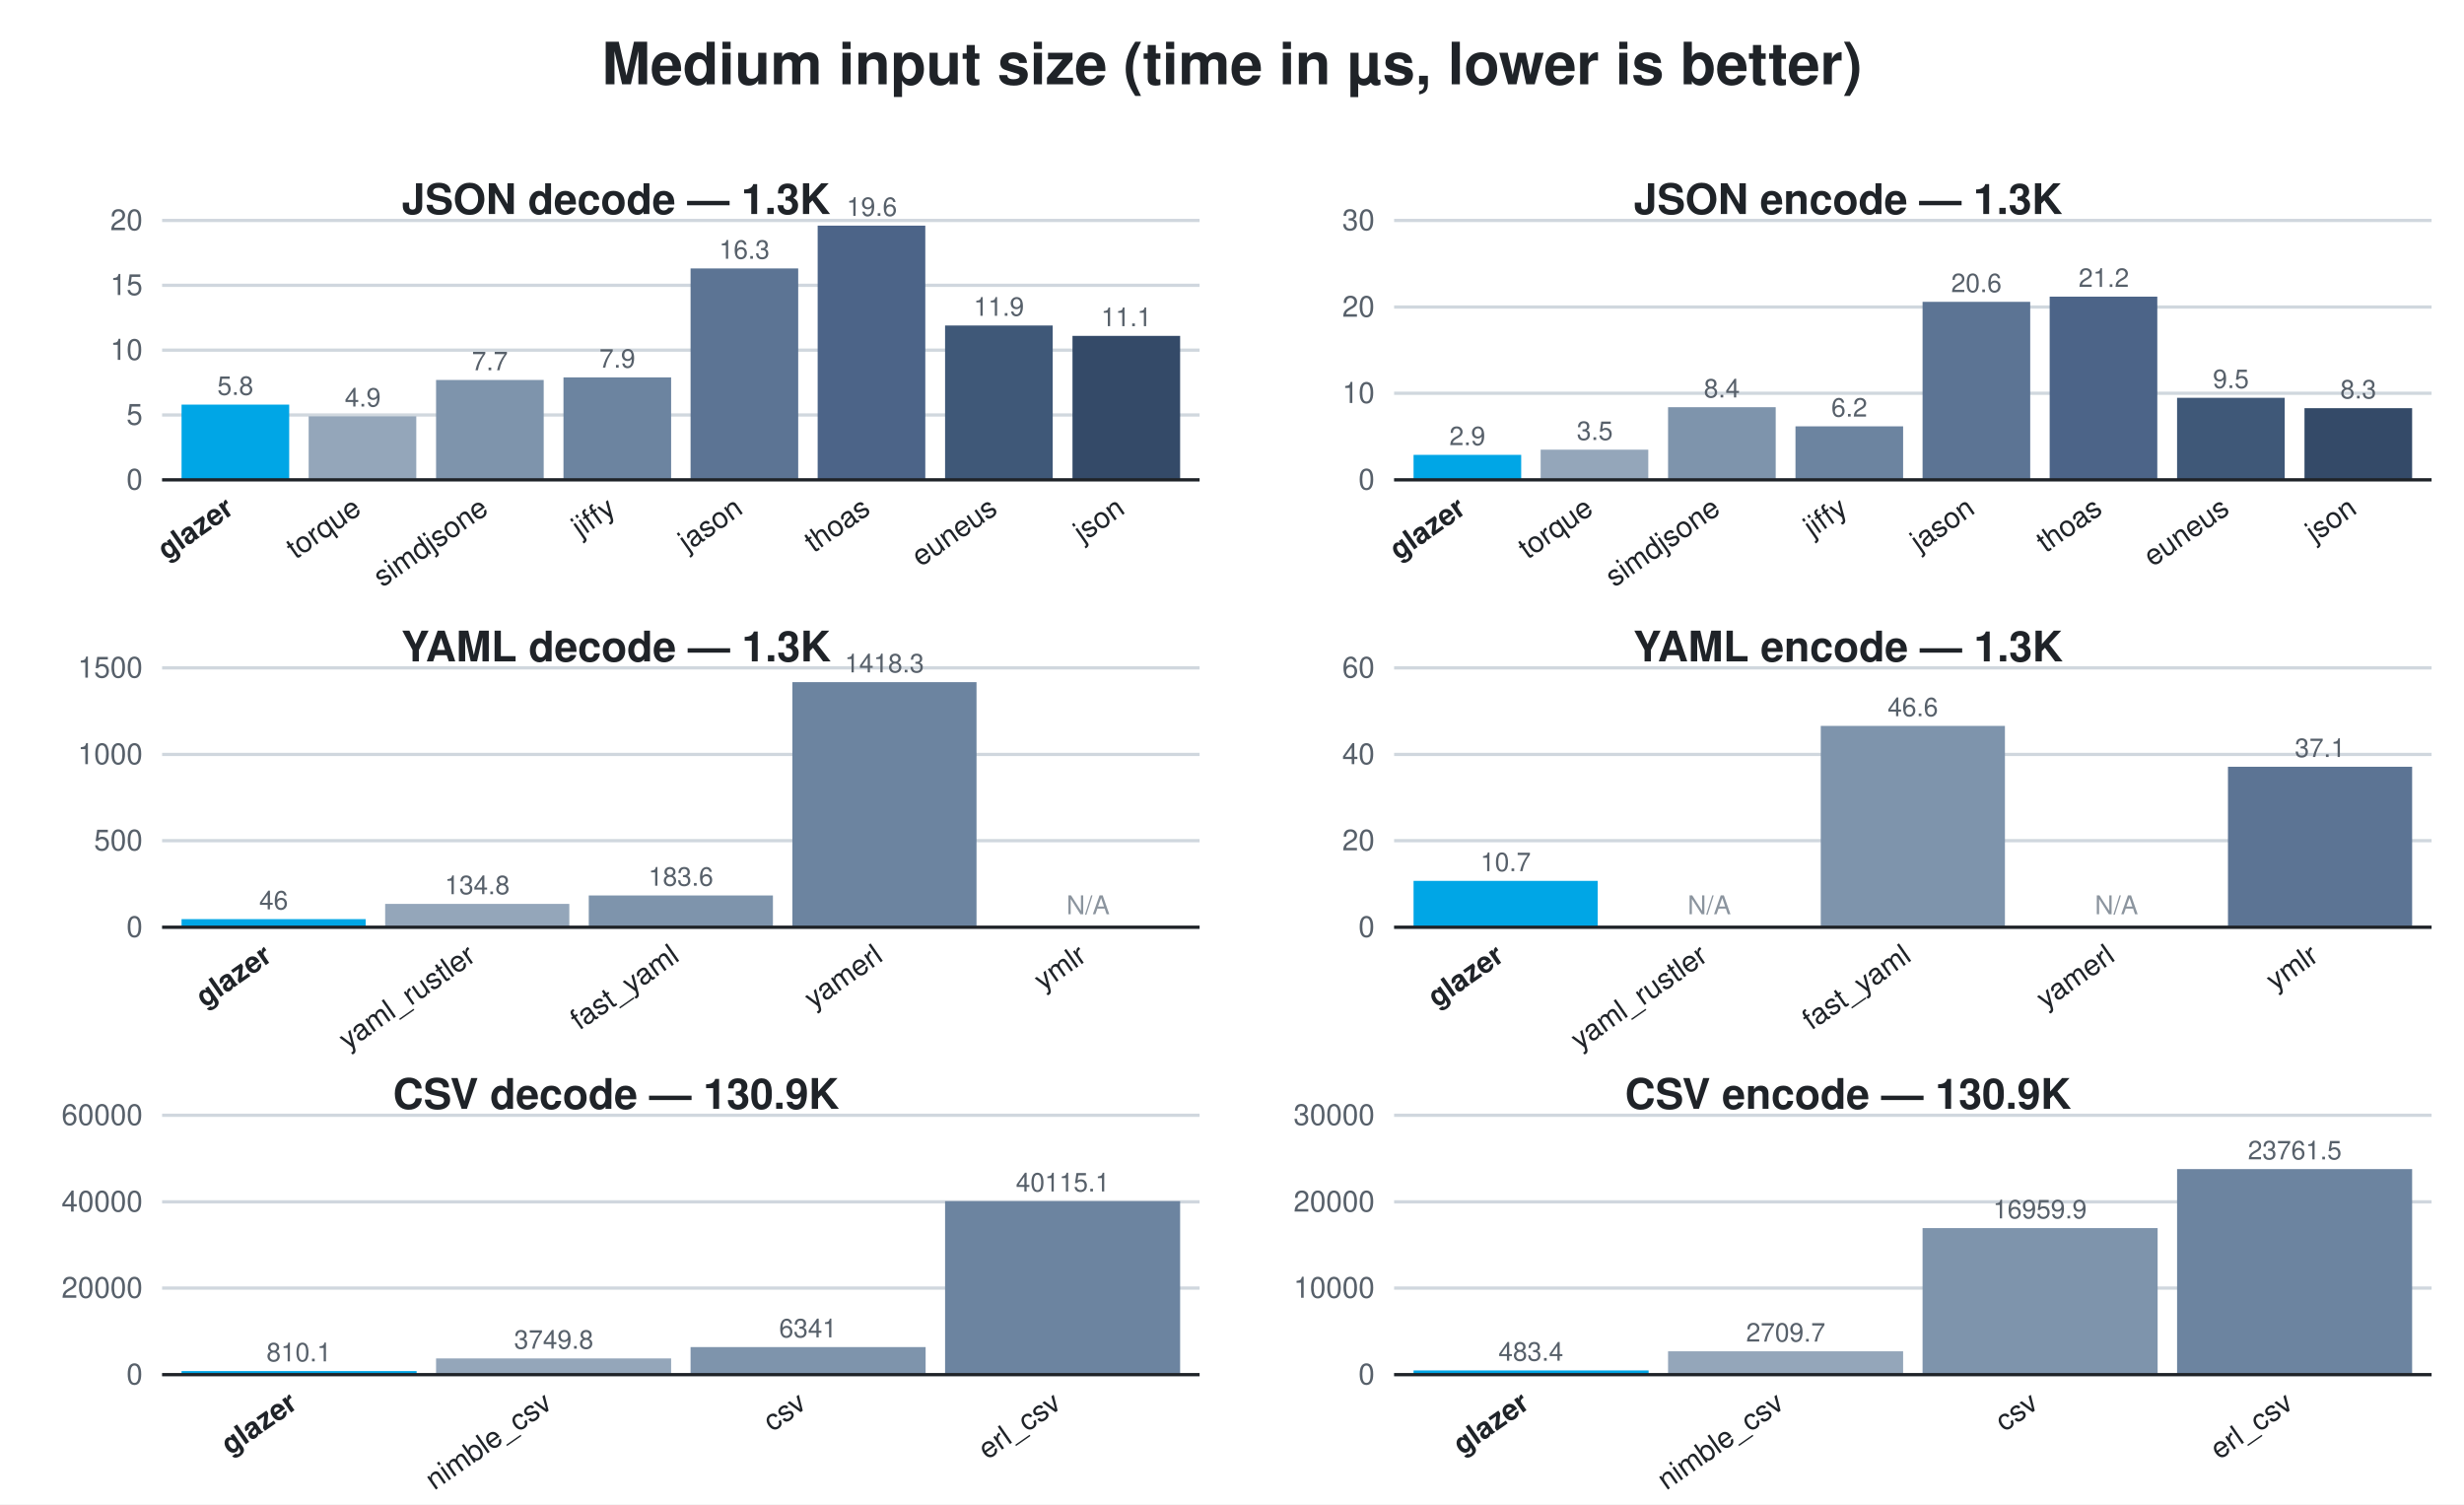
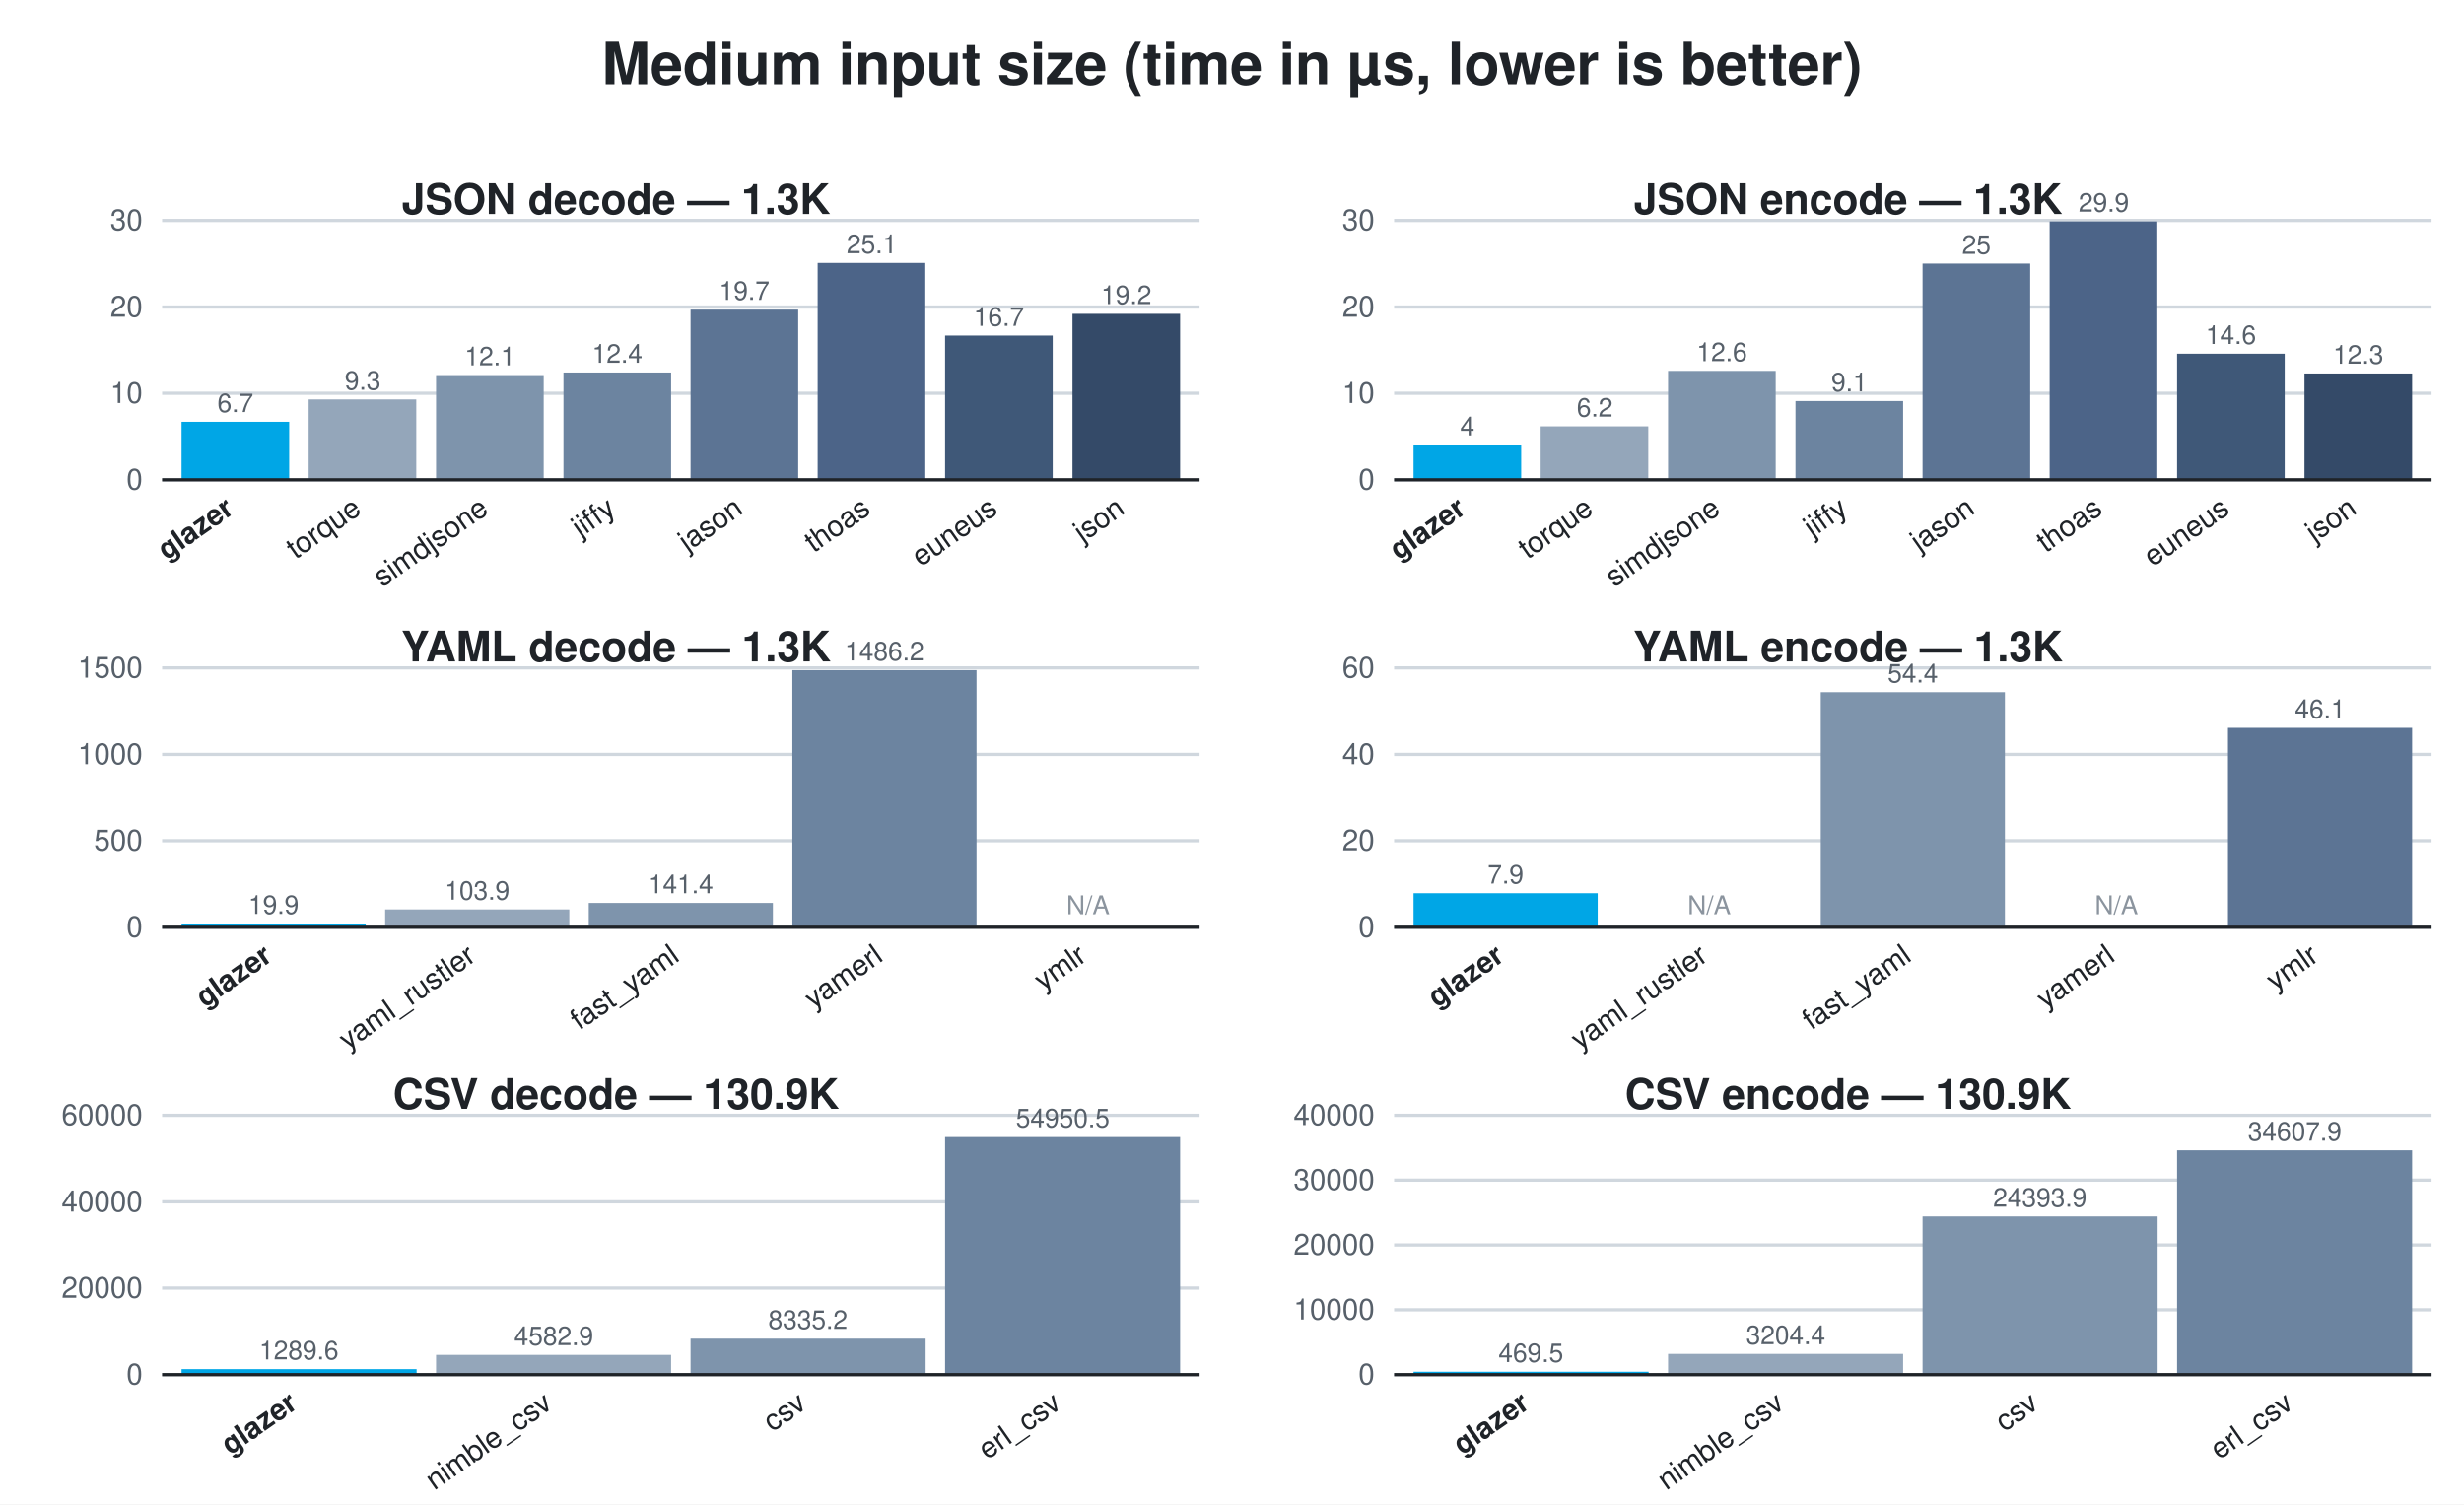
<svg xmlns="http://www.w3.org/2000/svg" width="760" height="464" viewBox="0 0 760 464" font-family="Helvetica, Arial, sans-serif">
  <style>
    .bg     { fill: #ffffff; }
    .fg     { fill: #1f2328; }
    .muted  { fill: #57606a; }
    .faint  { fill: #8b949e; }
    .grid   { stroke: #d0d7de; }
    .axis   { stroke: #1f2328; }
    .bar-0 { fill: #aab8c8; }
    .bar-1 { fill: #94a6ba; }
    .bar-2 { fill: #7e94ac; }
    .bar-3 { fill: #6c84a0; }
    .bar-4 { fill: #5c7494; }
    .bar-5 { fill: #4c6488; }
    .bar-6 { fill: #3f5878; }
    .bar-7 { fill: #344a68; }
    .bar-8 { fill: #2a3c58; }
    .bar-9 { fill: #1f2e48; }
    .bar-glazer { fill: #00a6e6; }
    @media (prefers-color-scheme: dark) {
      .bg     { fill: #0d1117; }
      .fg     { fill: #e6edf3; }
      .muted  { fill: #c9d1d9; }
      .faint  { fill: #8b949e; }
      .grid   { stroke: #30363d; }
      .axis   { stroke: #e6edf3; }
      .bar-0 { fill: #9aacc0; }
      .bar-1 { fill: #8398b0; }
      .bar-2 { fill: #6e84a0; }
      .bar-3 { fill: #5c7290; }
      .bar-4 { fill: #4c6080; }
      .bar-5 { fill: #3e5070; }
      .bar-6 { fill: #324060; }
      .bar-7 { fill: #283450; }
      .bar-8 { fill: #1f2840; }
      .bar-9 { fill: #161c30; }
      .bar-glazer { fill: #00b5fe; }
    }
  </style>
  <rect width="760" height="464" class="bg" />
  <text x="380.0" y="26" text-anchor="middle" font-size="18" font-weight="bold" class="fg">Medium input size (time in µs, lower is better)</text>
  <text x="190.0" y="66.0" text-anchor="middle" font-size="13" font-weight="bold" class="fg">JSON decode — 1.3K</text>
  <line x1="50.0" y1="148.0" x2="370.0" y2="148.0" class="grid" stroke-width="1" />
  <text x="44.0" y="151.0" text-anchor="end" font-size="9" class="muted">0</text>
-   <line x1="50.0" y1="128.0" x2="370.0" y2="128.0" class="grid" stroke-width="1" />
-   <text x="44.0" y="131.0" text-anchor="end" font-size="9" class="muted">5</text>
-   <line x1="50.0" y1="108.0" x2="370.0" y2="108.0" class="grid" stroke-width="1" />
-   <text x="44.0" y="111.0" text-anchor="end" font-size="9" class="muted">10</text>
-   <line x1="50.0" y1="88.0" x2="370.0" y2="88.0" class="grid" stroke-width="1" />
-   <text x="44.0" y="91.0" text-anchor="end" font-size="9" class="muted">15</text>
+   <line x1="50.0" y1="121.3" x2="370.0" y2="121.3" class="grid" stroke-width="1" />
+   <text x="44.0" y="124.3" text-anchor="end" font-size="9" class="muted">10</text>
+   <line x1="50.0" y1="94.7" x2="370.0" y2="94.7" class="grid" stroke-width="1" />
+   <text x="44.0" y="97.7" text-anchor="end" font-size="9" class="muted">20</text>
  <line x1="50.0" y1="68.0" x2="370.0" y2="68.0" class="grid" stroke-width="1" />
-   <text x="44.0" y="71.0" text-anchor="end" font-size="9" class="muted">20</text>
-   <rect x="56.0" y="124.8" width="33.2" height="23.2" class="bar-glazer" />
-   <text x="72.6" y="121.8" text-anchor="middle" font-size="8" class="muted">5.8</text>
+   <text x="44.0" y="71.0" text-anchor="end" font-size="9" class="muted">30</text>
+   <rect x="56.0" y="130.1" width="33.2" height="17.9" class="bar-glazer" />
+   <text x="72.6" y="127.1" text-anchor="middle" font-size="8" class="muted">6.7</text>
  <text x="72.6" y="158.0" text-anchor="end" font-size="9" class="fg" font-weight="bold" transform="rotate(-35 72.6,158.0)">glazer</text>
-   <rect x="95.2" y="128.4" width="33.2" height="19.6" class="bar-1" />
-   <text x="111.9" y="125.4" text-anchor="middle" font-size="8" class="muted">4.9</text>
+   <rect x="95.2" y="123.2" width="33.2" height="24.8" class="bar-1" />
+   <text x="111.9" y="120.2" text-anchor="middle" font-size="8" class="muted">9.3</text>
  <text x="111.9" y="158.0" text-anchor="end" font-size="9" class="fg" transform="rotate(-35 111.9,158.0)">torque</text>
-   <rect x="134.5" y="117.2" width="33.2" height="30.8" class="bar-2" />
-   <text x="151.1" y="114.2" text-anchor="middle" font-size="8" class="muted">7.7</text>
+   <rect x="134.5" y="115.7" width="33.2" height="32.3" class="bar-2" />
+   <text x="151.1" y="112.7" text-anchor="middle" font-size="8" class="muted">12.1</text>
  <text x="151.1" y="158.0" text-anchor="end" font-size="9" class="fg" transform="rotate(-35 151.1,158.0)">simdjsone</text>
-   <rect x="173.8" y="116.4" width="33.2" height="31.6" class="bar-3" />
-   <text x="190.4" y="113.4" text-anchor="middle" font-size="8" class="muted">7.9</text>
+   <rect x="173.8" y="114.9" width="33.2" height="33.1" class="bar-3" />
+   <text x="190.4" y="111.9" text-anchor="middle" font-size="8" class="muted">12.4</text>
  <text x="190.4" y="158.0" text-anchor="end" font-size="9" class="fg" transform="rotate(-35 190.4,158.0)">jiffy</text>
-   <rect x="213.0" y="82.8" width="33.2" height="65.2" class="bar-4" />
-   <text x="229.6" y="79.8" text-anchor="middle" font-size="8" class="muted">16.3</text>
+   <rect x="213.0" y="95.5" width="33.2" height="52.5" class="bar-4" />
+   <text x="229.6" y="92.5" text-anchor="middle" font-size="8" class="muted">19.7</text>
  <text x="229.6" y="158.0" text-anchor="end" font-size="9" class="fg" transform="rotate(-35 229.6,158.0)">jason</text>
-   <rect x="252.2" y="69.6" width="33.2" height="78.4" class="bar-5" />
-   <text x="268.9" y="66.6" text-anchor="middle" font-size="8" class="muted">19.6</text>
+   <rect x="252.2" y="81.1" width="33.2" height="66.9" class="bar-5" />
+   <text x="268.9" y="78.1" text-anchor="middle" font-size="8" class="muted">25.1</text>
  <text x="268.9" y="158.0" text-anchor="end" font-size="9" class="fg" transform="rotate(-35 268.9,158.0)">thoas</text>
-   <rect x="291.5" y="100.4" width="33.2" height="47.6" class="bar-6" />
-   <text x="308.1" y="97.4" text-anchor="middle" font-size="8" class="muted">11.9</text>
+   <rect x="291.5" y="103.5" width="33.2" height="44.5" class="bar-6" />
+   <text x="308.1" y="100.5" text-anchor="middle" font-size="8" class="muted">16.7</text>
  <text x="308.1" y="158.0" text-anchor="end" font-size="9" class="fg" transform="rotate(-35 308.1,158.0)">euneus</text>
-   <rect x="330.8" y="103.6" width="33.2" height="44.4" class="bar-7" />
-   <text x="347.4" y="100.6" text-anchor="middle" font-size="8" class="muted">11.1</text>
+   <rect x="330.8" y="96.8" width="33.2" height="51.2" class="bar-7" />
+   <text x="347.4" y="93.8" text-anchor="middle" font-size="8" class="muted">19.2</text>
  <text x="347.4" y="158.0" text-anchor="end" font-size="9" class="fg" transform="rotate(-35 347.4,158.0)">json</text>
  <line x1="50.0" y1="148.0" x2="370.0" y2="148.0" class="axis" stroke-width="1" />
  <text x="570.0" y="66.0" text-anchor="middle" font-size="13" font-weight="bold" class="fg">JSON encode — 1.3K</text>
  <line x1="430.0" y1="148.0" x2="750.0" y2="148.0" class="grid" stroke-width="1" />
  <text x="424.0" y="151.0" text-anchor="end" font-size="9" class="muted">0</text>
  <line x1="430.0" y1="121.3" x2="750.0" y2="121.3" class="grid" stroke-width="1" />
  <text x="424.0" y="124.3" text-anchor="end" font-size="9" class="muted">10</text>
  <line x1="430.0" y1="94.7" x2="750.0" y2="94.7" class="grid" stroke-width="1" />
  <text x="424.0" y="97.7" text-anchor="end" font-size="9" class="muted">20</text>
  <line x1="430.0" y1="68.0" x2="750.0" y2="68.0" class="grid" stroke-width="1" />
  <text x="424.0" y="71.0" text-anchor="end" font-size="9" class="muted">30</text>
-   <rect x="436.0" y="140.3" width="33.2" height="7.7" class="bar-glazer" />
-   <text x="452.6" y="137.3" text-anchor="middle" font-size="8" class="muted">2.9</text>
+   <rect x="436.0" y="137.3" width="33.2" height="10.7" class="bar-glazer" />
+   <text x="452.6" y="134.3" text-anchor="middle" font-size="8" class="muted">4</text>
  <text x="452.6" y="158.0" text-anchor="end" font-size="9" class="fg" font-weight="bold" transform="rotate(-35 452.6,158.0)">glazer</text>
-   <rect x="475.2" y="138.7" width="33.2" height="9.3" class="bar-1" />
-   <text x="491.9" y="135.7" text-anchor="middle" font-size="8" class="muted">3.5</text>
+   <rect x="475.2" y="131.5" width="33.2" height="16.5" class="bar-1" />
+   <text x="491.9" y="128.5" text-anchor="middle" font-size="8" class="muted">6.2</text>
  <text x="491.9" y="158.0" text-anchor="end" font-size="9" class="fg" transform="rotate(-35 491.9,158.0)">torque</text>
-   <rect x="514.5" y="125.6" width="33.2" height="22.4" class="bar-2" />
-   <text x="531.1" y="122.6" text-anchor="middle" font-size="8" class="muted">8.4</text>
+   <rect x="514.5" y="114.4" width="33.2" height="33.6" class="bar-2" />
+   <text x="531.1" y="111.4" text-anchor="middle" font-size="8" class="muted">12.6</text>
  <text x="531.1" y="158.0" text-anchor="end" font-size="9" class="fg" transform="rotate(-35 531.1,158.0)">simdjsone</text>
-   <rect x="553.8" y="131.5" width="33.2" height="16.5" class="bar-3" />
-   <text x="570.4" y="128.5" text-anchor="middle" font-size="8" class="muted">6.2</text>
+   <rect x="553.8" y="123.7" width="33.2" height="24.3" class="bar-3" />
+   <text x="570.4" y="120.7" text-anchor="middle" font-size="8" class="muted">9.1</text>
  <text x="570.4" y="158.0" text-anchor="end" font-size="9" class="fg" transform="rotate(-35 570.4,158.0)">jiffy</text>
-   <rect x="593.0" y="93.1" width="33.2" height="54.9" class="bar-4" />
-   <text x="609.6" y="90.1" text-anchor="middle" font-size="8" class="muted">20.6</text>
+   <rect x="593.0" y="81.3" width="33.2" height="66.7" class="bar-4" />
+   <text x="609.6" y="78.3" text-anchor="middle" font-size="8" class="muted">25</text>
  <text x="609.6" y="158.0" text-anchor="end" font-size="9" class="fg" transform="rotate(-35 609.6,158.0)">jason</text>
-   <rect x="632.2" y="91.5" width="33.2" height="56.5" class="bar-5" />
-   <text x="648.9" y="88.5" text-anchor="middle" font-size="8" class="muted">21.2</text>
+   <rect x="632.2" y="68.3" width="33.2" height="79.7" class="bar-5" />
+   <text x="648.9" y="65.3" text-anchor="middle" font-size="8" class="muted">29.9</text>
  <text x="648.9" y="158.0" text-anchor="end" font-size="9" class="fg" transform="rotate(-35 648.9,158.0)">thoas</text>
-   <rect x="671.5" y="122.7" width="33.2" height="25.3" class="bar-6" />
-   <text x="688.1" y="119.7" text-anchor="middle" font-size="8" class="muted">9.5</text>
+   <rect x="671.5" y="109.1" width="33.2" height="38.9" class="bar-6" />
+   <text x="688.1" y="106.1" text-anchor="middle" font-size="8" class="muted">14.6</text>
  <text x="688.1" y="158.0" text-anchor="end" font-size="9" class="fg" transform="rotate(-35 688.1,158.0)">euneus</text>
-   <rect x="710.8" y="125.9" width="33.2" height="22.1" class="bar-7" />
-   <text x="727.4" y="122.9" text-anchor="middle" font-size="8" class="muted">8.3</text>
+   <rect x="710.8" y="115.2" width="33.2" height="32.8" class="bar-7" />
+   <text x="727.4" y="112.2" text-anchor="middle" font-size="8" class="muted">12.3</text>
  <text x="727.4" y="158.0" text-anchor="end" font-size="9" class="fg" transform="rotate(-35 727.4,158.0)">json</text>
  <line x1="430.0" y1="148.0" x2="750.0" y2="148.0" class="axis" stroke-width="1" />
  <text x="190.0" y="204.0" text-anchor="middle" font-size="13" font-weight="bold" class="fg">YAML decode — 1.3K</text>
  <line x1="50.0" y1="286.0" x2="370.0" y2="286.0" class="grid" stroke-width="1" />
  <text x="44.0" y="289.0" text-anchor="end" font-size="9" class="muted">0</text>
  <line x1="50.0" y1="259.3" x2="370.0" y2="259.3" class="grid" stroke-width="1" />
  <text x="44.0" y="262.3" text-anchor="end" font-size="9" class="muted">500</text>
  <line x1="50.0" y1="232.7" x2="370.0" y2="232.7" class="grid" stroke-width="1" />
  <text x="44.0" y="235.7" text-anchor="end" font-size="9" class="muted">1000</text>
  <line x1="50.0" y1="206.0" x2="370.0" y2="206.0" class="grid" stroke-width="1" />
  <text x="44.0" y="209.0" text-anchor="end" font-size="9" class="muted">1500</text>
-   <rect x="56.0" y="283.5" width="56.8" height="2.5" class="bar-glazer" />
-   <text x="84.4" y="280.5" text-anchor="middle" font-size="8" class="muted">46</text>
+   <rect x="56.0" y="284.9" width="56.8" height="1.1" class="bar-glazer" />
+   <text x="84.4" y="281.9" text-anchor="middle" font-size="8" class="muted">19.9</text>
  <text x="84.4" y="296.0" text-anchor="end" font-size="9" class="fg" font-weight="bold" transform="rotate(-35 84.4,296.0)">glazer</text>
-   <rect x="118.8" y="278.8" width="56.8" height="7.2" class="bar-1" />
-   <text x="147.2" y="275.8" text-anchor="middle" font-size="8" class="muted">134.8</text>
+   <rect x="118.8" y="280.5" width="56.8" height="5.5" class="bar-1" />
+   <text x="147.2" y="277.5" text-anchor="middle" font-size="8" class="muted">103.9</text>
  <text x="147.2" y="296.0" text-anchor="end" font-size="9" class="fg" transform="rotate(-35 147.2,296.0)">yaml_rustler</text>
-   <rect x="181.6" y="276.2" width="56.8" height="9.8" class="bar-2" />
-   <text x="210.0" y="273.2" text-anchor="middle" font-size="8" class="muted">183.6</text>
+   <rect x="181.6" y="278.5" width="56.8" height="7.5" class="bar-2" />
+   <text x="210.0" y="275.5" text-anchor="middle" font-size="8" class="muted">141.4</text>
  <text x="210.0" y="296.0" text-anchor="end" font-size="9" class="fg" transform="rotate(-35 210.0,296.0)">fast_yaml</text>
-   <rect x="244.4" y="210.4" width="56.8" height="75.6" class="bar-3" />
-   <text x="272.8" y="207.4" text-anchor="middle" font-size="8" class="muted">1418.3</text>
+   <rect x="244.4" y="206.7" width="56.8" height="79.3" class="bar-3" />
+   <text x="272.8" y="203.7" text-anchor="middle" font-size="8" class="muted">1486.2</text>
  <text x="272.8" y="296.0" text-anchor="end" font-size="9" class="fg" transform="rotate(-35 272.8,296.0)">yamerl</text>
  <text x="335.6" y="282.0" text-anchor="middle" font-size="8" class="faint">N/A</text>
  <text x="335.6" y="296.0" text-anchor="end" font-size="9" class="fg" transform="rotate(-35 335.6,296.0)">ymlr</text>
  <line x1="50.0" y1="286.0" x2="370.0" y2="286.0" class="axis" stroke-width="1" />
  <text x="570.0" y="204.0" text-anchor="middle" font-size="13" font-weight="bold" class="fg">YAML encode — 1.3K</text>
  <line x1="430.0" y1="286.0" x2="750.0" y2="286.0" class="grid" stroke-width="1" />
  <text x="424.0" y="289.0" text-anchor="end" font-size="9" class="muted">0</text>
  <line x1="430.0" y1="259.3" x2="750.0" y2="259.3" class="grid" stroke-width="1" />
  <text x="424.0" y="262.3" text-anchor="end" font-size="9" class="muted">20</text>
  <line x1="430.0" y1="232.7" x2="750.0" y2="232.7" class="grid" stroke-width="1" />
  <text x="424.0" y="235.7" text-anchor="end" font-size="9" class="muted">40</text>
  <line x1="430.0" y1="206.0" x2="750.0" y2="206.0" class="grid" stroke-width="1" />
  <text x="424.0" y="209.0" text-anchor="end" font-size="9" class="muted">60</text>
-   <rect x="436.0" y="271.7" width="56.8" height="14.3" class="bar-glazer" />
-   <text x="464.4" y="268.7" text-anchor="middle" font-size="8" class="muted">10.7</text>
+   <rect x="436.0" y="275.5" width="56.8" height="10.5" class="bar-glazer" />
+   <text x="464.4" y="272.5" text-anchor="middle" font-size="8" class="muted">7.9</text>
  <text x="464.4" y="296.0" text-anchor="end" font-size="9" class="fg" font-weight="bold" transform="rotate(-35 464.4,296.0)">glazer</text>
  <text x="527.2" y="282.0" text-anchor="middle" font-size="8" class="faint">N/A</text>
  <text x="527.2" y="296.0" text-anchor="end" font-size="9" class="fg" transform="rotate(-35 527.2,296.0)">yaml_rustler</text>
-   <rect x="561.6" y="223.9" width="56.8" height="62.1" class="bar-2" />
-   <text x="590.0" y="220.9" text-anchor="middle" font-size="8" class="muted">46.6</text>
+   <rect x="561.6" y="213.5" width="56.8" height="72.5" class="bar-2" />
+   <text x="590.0" y="210.5" text-anchor="middle" font-size="8" class="muted">54.4</text>
  <text x="590.0" y="296.0" text-anchor="end" font-size="9" class="fg" transform="rotate(-35 590.0,296.0)">fast_yaml</text>
  <text x="652.8" y="282.0" text-anchor="middle" font-size="8" class="faint">N/A</text>
  <text x="652.8" y="296.0" text-anchor="end" font-size="9" class="fg" transform="rotate(-35 652.8,296.0)">yamerl</text>
-   <rect x="687.2" y="236.5" width="56.8" height="49.5" class="bar-4" />
-   <text x="715.6" y="233.5" text-anchor="middle" font-size="8" class="muted">37.1</text>
+   <rect x="687.2" y="224.5" width="56.8" height="61.5" class="bar-4" />
+   <text x="715.6" y="221.5" text-anchor="middle" font-size="8" class="muted">46.1</text>
  <text x="715.6" y="296.0" text-anchor="end" font-size="9" class="fg" transform="rotate(-35 715.6,296.0)">ymlr</text>
  <line x1="430.0" y1="286.0" x2="750.0" y2="286.0" class="axis" stroke-width="1" />
  <text x="190.0" y="342.0" text-anchor="middle" font-size="13" font-weight="bold" class="fg">CSV decode — 130.9K</text>
  <line x1="50.0" y1="424.0" x2="370.0" y2="424.0" class="grid" stroke-width="1" />
  <text x="44.0" y="427.0" text-anchor="end" font-size="9" class="muted">0</text>
  <line x1="50.0" y1="397.3" x2="370.0" y2="397.3" class="grid" stroke-width="1" />
  <text x="44.0" y="400.3" text-anchor="end" font-size="9" class="muted">20000</text>
  <line x1="50.0" y1="370.7" x2="370.0" y2="370.7" class="grid" stroke-width="1" />
  <text x="44.0" y="373.7" text-anchor="end" font-size="9" class="muted">40000</text>
  <line x1="50.0" y1="344.0" x2="370.0" y2="344.0" class="grid" stroke-width="1" />
  <text x="44.0" y="347.0" text-anchor="end" font-size="9" class="muted">60000</text>
-   <rect x="56.0" y="422.9" width="72.5" height="1.1" class="bar-glazer" />
-   <text x="92.2" y="419.9" text-anchor="middle" font-size="8" class="muted">810.1</text>
+   <rect x="56.0" y="422.3" width="72.5" height="1.7" class="bar-glazer" />
+   <text x="92.2" y="419.3" text-anchor="middle" font-size="8" class="muted">1289.6</text>
  <text x="92.2" y="434.0" text-anchor="end" font-size="9" class="fg" font-weight="bold" transform="rotate(-35 92.2,434.0)">glazer</text>
-   <rect x="134.5" y="419.0" width="72.5" height="5.0" class="bar-1" />
-   <text x="170.8" y="416.0" text-anchor="middle" font-size="8" class="muted">3749.8</text>
+   <rect x="134.5" y="417.9" width="72.5" height="6.1" class="bar-1" />
+   <text x="170.8" y="414.9" text-anchor="middle" font-size="8" class="muted">4582.9</text>
  <text x="170.8" y="434.0" text-anchor="end" font-size="9" class="fg" transform="rotate(-35 170.8,434.0)">nimble_csv</text>
-   <rect x="213.0" y="415.5" width="72.5" height="8.5" class="bar-2" />
-   <text x="249.2" y="412.5" text-anchor="middle" font-size="8" class="muted">6341</text>
+   <rect x="213.0" y="412.9" width="72.5" height="11.1" class="bar-2" />
+   <text x="249.2" y="409.9" text-anchor="middle" font-size="8" class="muted">8335.2</text>
  <text x="249.2" y="434.0" text-anchor="end" font-size="9" class="fg" transform="rotate(-35 249.2,434.0)">csv</text>
-   <rect x="291.5" y="370.5" width="72.5" height="53.5" class="bar-3" />
-   <text x="327.8" y="367.5" text-anchor="middle" font-size="8" class="muted">40115.1</text>
+   <rect x="291.5" y="350.7" width="72.5" height="73.3" class="bar-3" />
+   <text x="327.8" y="347.7" text-anchor="middle" font-size="8" class="muted">54950.5</text>
  <text x="327.8" y="434.0" text-anchor="end" font-size="9" class="fg" transform="rotate(-35 327.8,434.0)">erl_csv</text>
  <line x1="50.0" y1="424.0" x2="370.0" y2="424.0" class="axis" stroke-width="1" />
  <text x="570.0" y="342.0" text-anchor="middle" font-size="13" font-weight="bold" class="fg">CSV encode — 130.9K</text>
  <line x1="430.0" y1="424.0" x2="750.0" y2="424.0" class="grid" stroke-width="1" />
  <text x="424.0" y="427.0" text-anchor="end" font-size="9" class="muted">0</text>
-   <line x1="430.0" y1="397.3" x2="750.0" y2="397.3" class="grid" stroke-width="1" />
-   <text x="424.0" y="400.3" text-anchor="end" font-size="9" class="muted">10000</text>
-   <line x1="430.0" y1="370.7" x2="750.0" y2="370.7" class="grid" stroke-width="1" />
-   <text x="424.0" y="373.7" text-anchor="end" font-size="9" class="muted">20000</text>
+   <line x1="430.0" y1="404.0" x2="750.0" y2="404.0" class="grid" stroke-width="1" />
+   <text x="424.0" y="407.0" text-anchor="end" font-size="9" class="muted">10000</text>
+   <line x1="430.0" y1="384.0" x2="750.0" y2="384.0" class="grid" stroke-width="1" />
+   <text x="424.0" y="387.0" text-anchor="end" font-size="9" class="muted">20000</text>
+   <line x1="430.0" y1="364.0" x2="750.0" y2="364.0" class="grid" stroke-width="1" />
+   <text x="424.0" y="367.0" text-anchor="end" font-size="9" class="muted">30000</text>
  <line x1="430.0" y1="344.0" x2="750.0" y2="344.0" class="grid" stroke-width="1" />
-   <text x="424.0" y="347.0" text-anchor="end" font-size="9" class="muted">30000</text>
-   <rect x="436.0" y="422.7" width="72.5" height="1.3" class="bar-glazer" />
-   <text x="472.2" y="419.7" text-anchor="middle" font-size="8" class="muted">483.4</text>
+   <text x="424.0" y="347.0" text-anchor="end" font-size="9" class="muted">40000</text>
+   <rect x="436.0" y="423.1" width="72.5" height="0.9" class="bar-glazer" />
+   <text x="472.2" y="420.1" text-anchor="middle" font-size="8" class="muted">469.5</text>
  <text x="472.2" y="434.0" text-anchor="end" font-size="9" class="fg" font-weight="bold" transform="rotate(-35 472.2,434.0)">glazer</text>
-   <rect x="514.5" y="416.8" width="72.5" height="7.2" class="bar-1" />
-   <text x="550.8" y="413.8" text-anchor="middle" font-size="8" class="muted">2709.7</text>
+   <rect x="514.5" y="417.6" width="72.5" height="6.4" class="bar-1" />
+   <text x="550.8" y="414.6" text-anchor="middle" font-size="8" class="muted">3204.4</text>
  <text x="550.8" y="434.0" text-anchor="end" font-size="9" class="fg" transform="rotate(-35 550.8,434.0)">nimble_csv</text>
-   <rect x="593.0" y="378.8" width="72.5" height="45.2" class="bar-2" />
-   <text x="629.2" y="375.8" text-anchor="middle" font-size="8" class="muted">16959.9</text>
+   <rect x="593.0" y="375.2" width="72.5" height="48.8" class="bar-2" />
+   <text x="629.2" y="372.2" text-anchor="middle" font-size="8" class="muted">24393.9</text>
  <text x="629.2" y="434.0" text-anchor="end" font-size="9" class="fg" transform="rotate(-35 629.2,434.0)">csv</text>
-   <rect x="671.5" y="360.6" width="72.5" height="63.4" class="bar-3" />
-   <text x="707.8" y="357.6" text-anchor="middle" font-size="8" class="muted">23761.5</text>
+   <rect x="671.5" y="354.8" width="72.5" height="69.2" class="bar-3" />
+   <text x="707.8" y="351.8" text-anchor="middle" font-size="8" class="muted">34607.9</text>
  <text x="707.8" y="434.0" text-anchor="end" font-size="9" class="fg" transform="rotate(-35 707.8,434.0)">erl_csv</text>
  <line x1="430.0" y1="424.0" x2="750.0" y2="424.0" class="axis" stroke-width="1" />
</svg>
